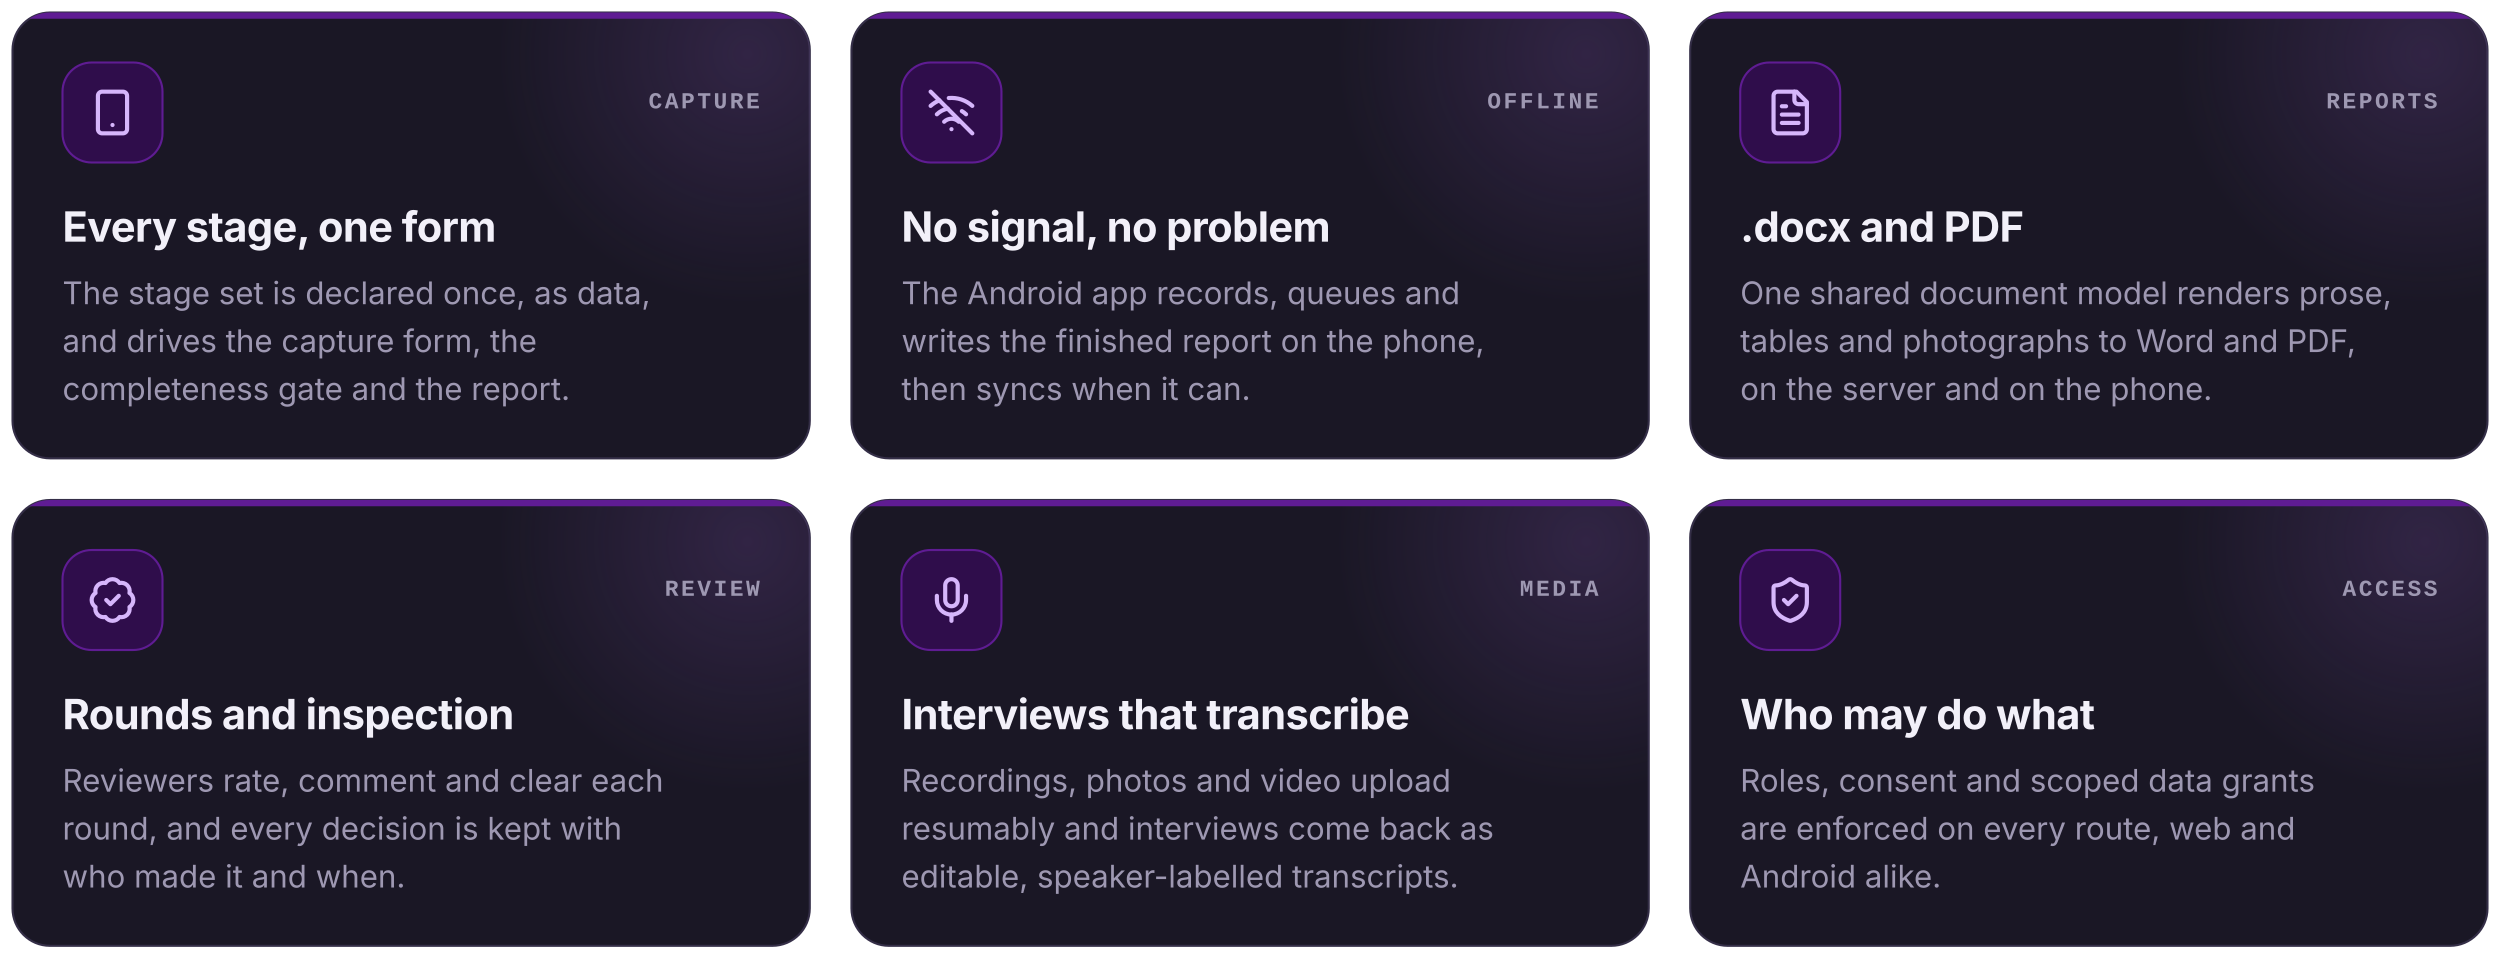
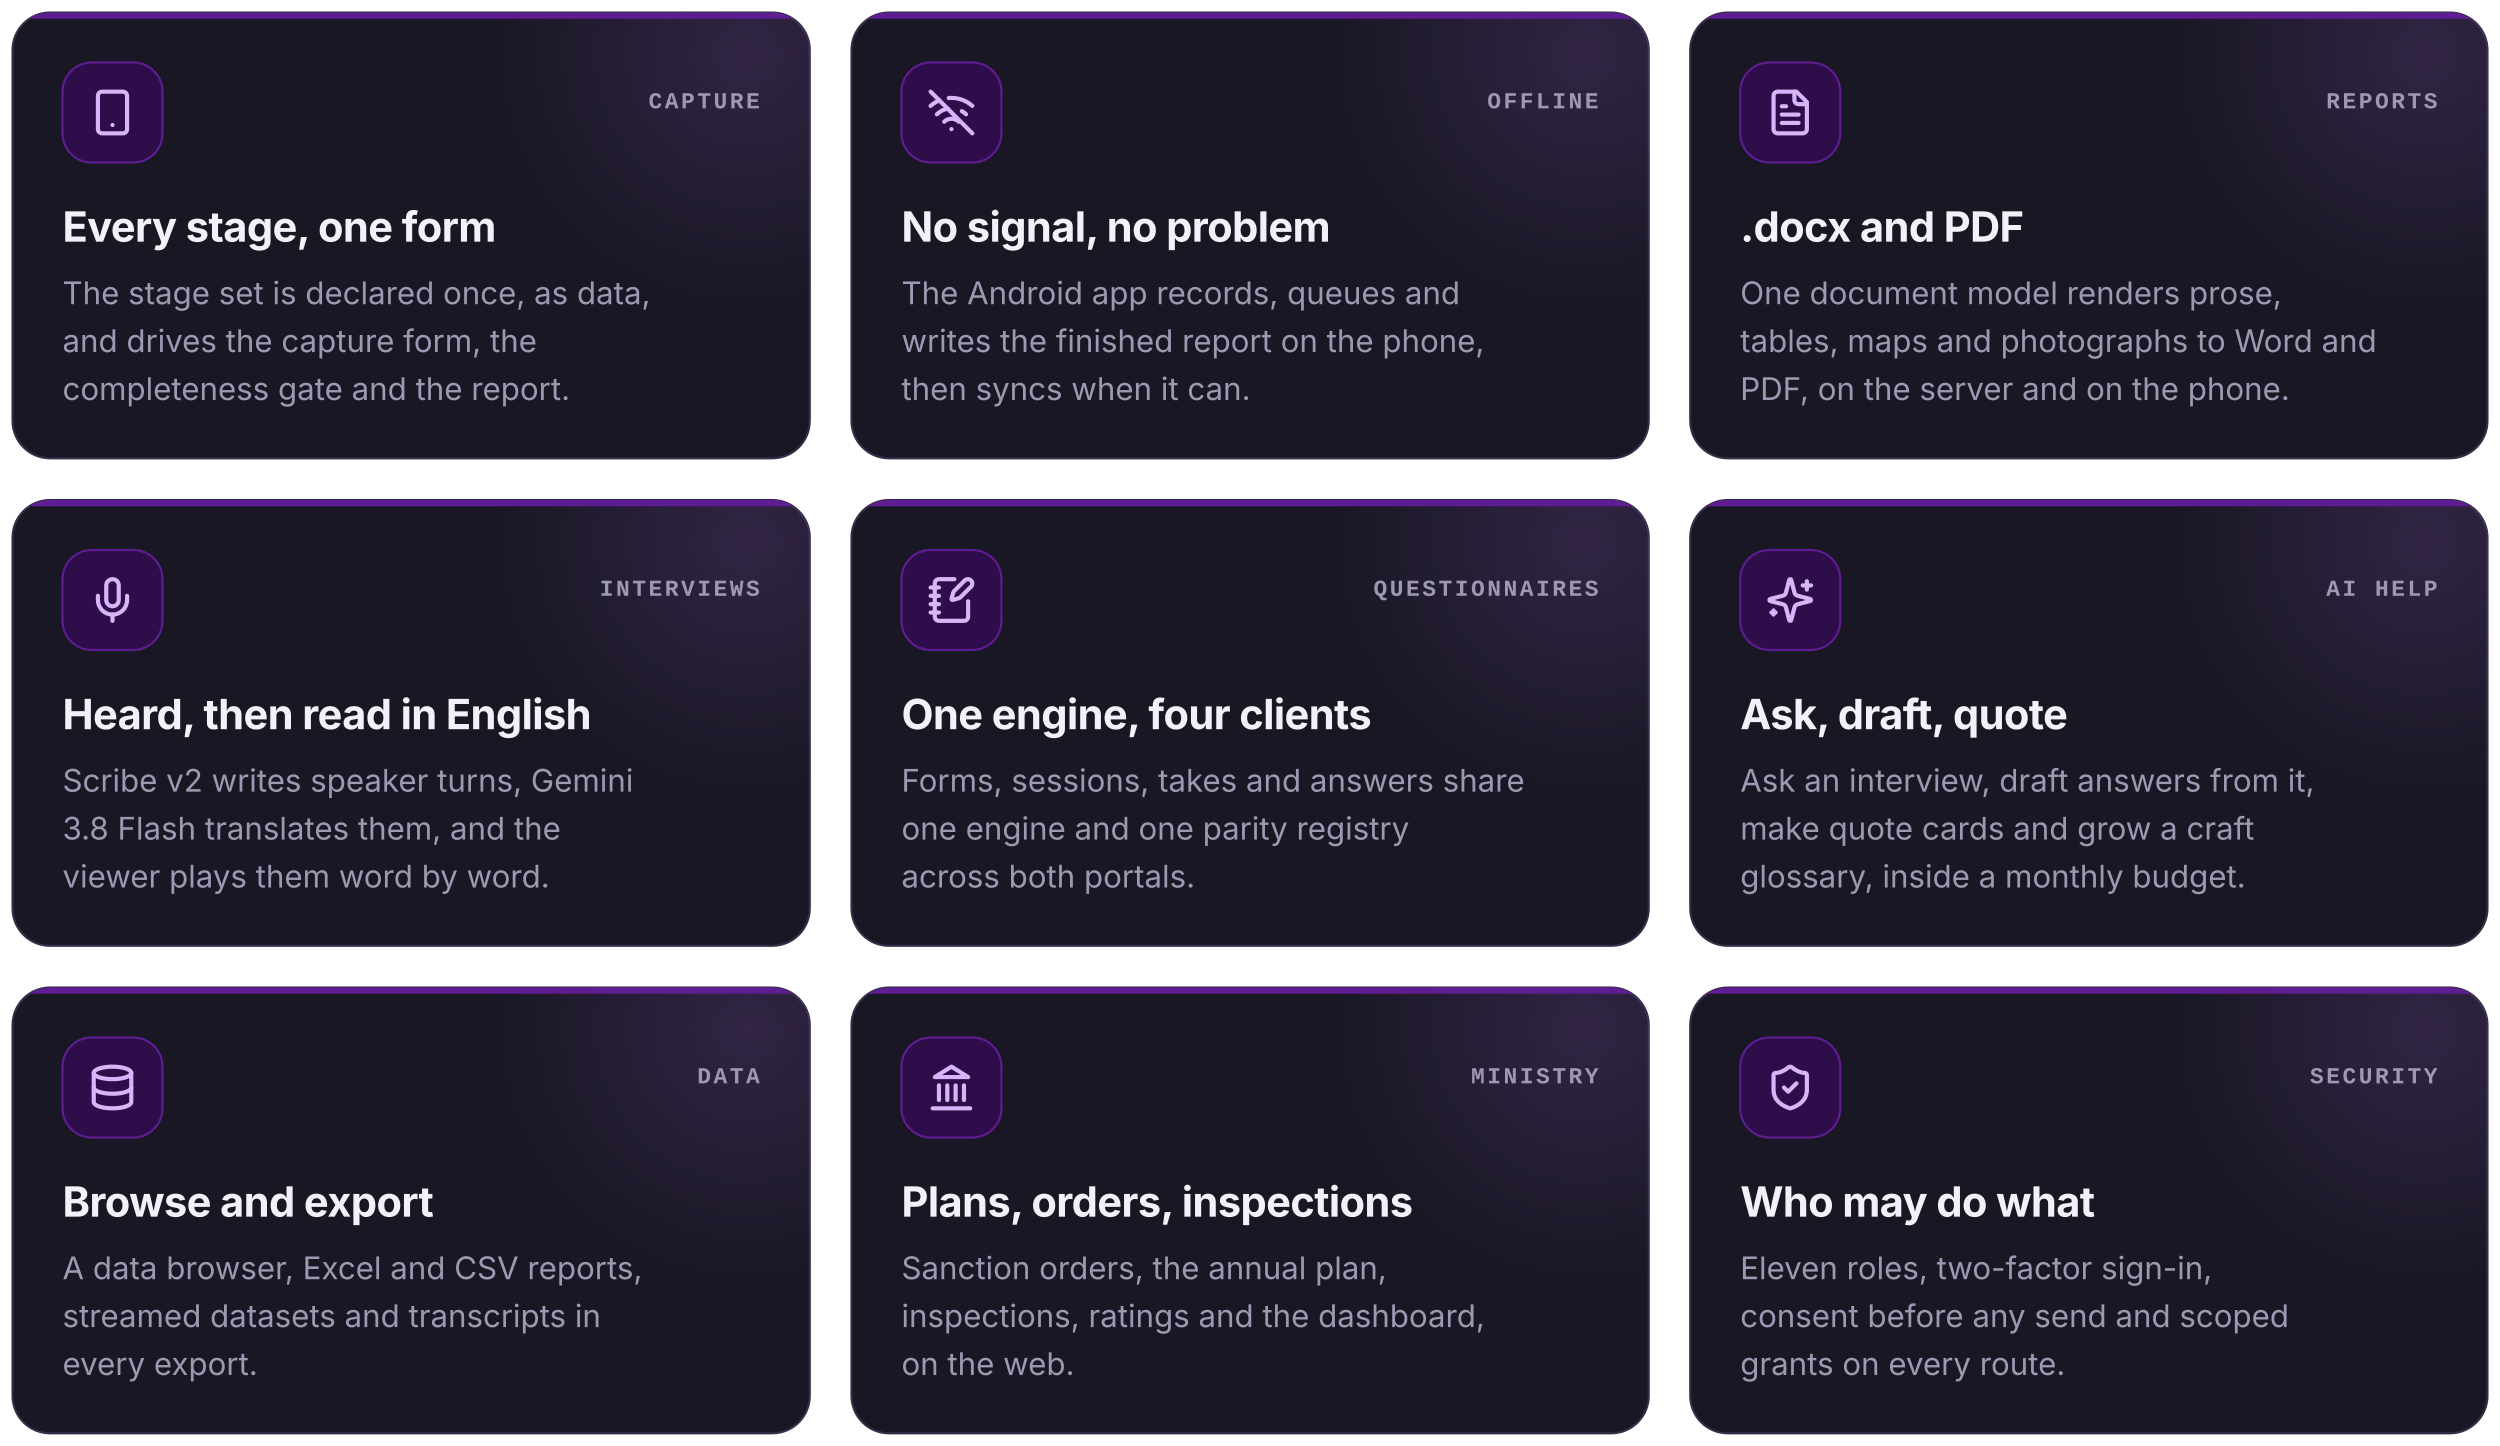
- <svg xmlns="http://www.w3.org/2000/svg" width="1200" height="460" viewBox="0 0 1200 460" role="img" aria-label="What the portal does: capture, offline, reports, review, media and access">
+ <svg xmlns="http://www.w3.org/2000/svg" width="1200" height="694" viewBox="0 0 1200 694" role="img" aria-label="What the portal does: capture, offline, reports, interviews, questionnaires, AI help, data, the Ministry and security">
  <defs>
-     <style>.d{font-family:'Plus Jakarta Sans','Inter',ui-sans-serif,system-ui,-apple-system,'Segoe UI',Roboto,Helvetica,Arial,sans-serif}.s{font-family:'Inter',ui-sans-serif,system-ui,-apple-system,'Segoe UI',Roboto,Helvetica,Arial,sans-serif}.m{font-family:'JetBrains Mono',ui-monospace,'SFMono-Regular',Menlo,Consolas,'Liberation Mono',monospace}.rise{animation:rise .9s cubic-bezier(.2,.7,.2,1) both}@keyframes rise{from{opacity:0;transform:translateY(12px)}to{opacity:1;transform:translateY(0)}}.shine{animation:shine 5.6s cubic-bezier(.5,0,.3,1) infinite}@keyframes shine{0%{transform:translateX(0)}45%,100%{transform:translateX(562.7px)}}.r0{animation-delay:0.1s}.r1{animation-delay:0.2s}.r2{animation-delay:0.3s}.r3{animation-delay:0.5s}.r4{animation-delay:0.6s}.r5{animation-delay:0.7s}@media (prefers-reduced-motion:reduce){*{animation:none!important}.smil{display:none}.sweep{fill:url(#still)}}</style>
+     <style>.d{font-family:'Plus Jakarta Sans','Inter',ui-sans-serif,system-ui,-apple-system,'Segoe UI',Roboto,Helvetica,Arial,sans-serif}.s{font-family:'Inter',ui-sans-serif,system-ui,-apple-system,'Segoe UI',Roboto,Helvetica,Arial,sans-serif}.m{font-family:'JetBrains Mono',ui-monospace,'SFMono-Regular',Menlo,Consolas,'Liberation Mono',monospace}.rise{animation:rise .9s cubic-bezier(.2,.7,.2,1) both}@keyframes rise{from{opacity:0;transform:translateY(12px)}to{opacity:1;transform:translateY(0)}}.shine{animation:shine 5.6s cubic-bezier(.5,0,.3,1) infinite}@keyframes shine{0%{transform:translateX(0)}45%,100%{transform:translateX(562.7px)}}.r0{animation-delay:0.1s}.r1{animation-delay:0.2s}.r2{animation-delay:0.3s}.r3{animation-delay:0.5s}.r4{animation-delay:0.6s}.r5{animation-delay:0.7s}.r6{animation-delay:0.8s}.r7{animation-delay:0.9s}.r8{animation-delay:1.1s}@media (prefers-reduced-motion:reduce){*{animation:none!important}.smil{display:none}.sweep{fill:url(#still)}}</style>
    <radialGradient id="halo">
      <stop offset="0" stop-color="#AA69E9" stop-opacity=".16" />
      <stop offset="1" stop-color="#AA69E9" stop-opacity="0" />
    </radialGradient>
    <linearGradient id="glint" x1="0" y1="0" x2="1" y2="0">
      <stop offset="0" stop-color="#C090F5" stop-opacity="0" />
      <stop offset=".5" stop-color="#C090F5" />
      <stop offset="1" stop-color="#E0AF43" stop-opacity="0" />
    </linearGradient>
    <clipPath id="k0">
      <rect x="6" y="6" width="382.7" height="214" rx="18" />
    </clipPath>
    <clipPath id="k1">
      <rect x="408.7" y="6" width="382.7" height="214" rx="18" />
    </clipPath>
    <clipPath id="k2">
      <rect x="811.3" y="6" width="382.7" height="214" rx="18" />
    </clipPath>
    <clipPath id="k3">
      <rect x="6" y="240" width="382.7" height="214" rx="18" />
    </clipPath>
    <clipPath id="k4">
      <rect x="408.7" y="240" width="382.7" height="214" rx="18" />
    </clipPath>
    <clipPath id="k5">
      <rect x="811.3" y="240" width="382.7" height="214" rx="18" />
    </clipPath>
+     <clipPath id="k6">
+       <rect x="6" y="474" width="382.7" height="214" rx="18" />
+     </clipPath>
+     <clipPath id="k7">
+       <rect x="408.7" y="474" width="382.7" height="214" rx="18" />
+     </clipPath>
+     <clipPath id="k8">
+       <rect x="811.3" y="474" width="382.7" height="214" rx="18" />
+     </clipPath>
  </defs>
  <g class="rise r0">
    <rect x="6" y="6" width="382.7" height="214" rx="18" fill="#1A1725" stroke="#342E47" />
    <g clip-path="url(#k0)">
      <circle cx="358.7" cy="26" r="120" fill="url(#halo)" />
      <rect x="6" y="6" width="382.7" height="3" fill="#5F1C93" />
      <rect class="shine" style="animation-delay:0s" x="-174" y="6" width="180" height="3" fill="url(#glint)" />
    </g>
    <rect x="30" y="30" width="48" height="48" rx="14" fill="#2F0D4B" stroke="#5F1C93" />
    <g transform="translate(42 42) scale(1)" fill="none" stroke="#D6B6FB" stroke-width="2" stroke-linecap="round" stroke-linejoin="round">
      <rect width="14" height="20" x="5" y="2" rx="2" ry="2" />
      <path d="M12 18h.01" />
    </g>
    <text x="364.7" y="52" class="m" fill="#9E98B2" font-size="11" font-weight="600" letter-spacing="1.2" text-anchor="end">CAPTURE</text>
    <text x="30" y="116" class="d" fill="#F2F0F9" font-size="20" font-weight="700" letter-spacing="-.3">Every stage, one form</text>
    <text x="30" y="146" class="s" fill="#9E98B2" font-size="15">The stage set is declared once, as data,</text>
    <text x="30" y="169" class="s" fill="#9E98B2" font-size="15">and drives the capture form, the</text>
    <text x="30" y="192" class="s" fill="#9E98B2" font-size="15">completeness gate and the report.</text>
  </g>
  <g class="rise r1">
    <rect x="408.7" y="6" width="382.7" height="214" rx="18" fill="#1A1725" stroke="#342E47" />
    <g clip-path="url(#k1)">
      <circle cx="761.3" cy="26" r="120" fill="url(#halo)" />
      <rect x="408.7" y="6" width="382.7" height="3" fill="#5F1C93" />
      <rect class="shine" style="animation-delay:0.7s" x="228.7" y="6" width="180" height="3" fill="url(#glint)" />
    </g>
    <rect x="432.7" y="30" width="48" height="48" rx="14" fill="#2F0D4B" stroke="#5F1C93" />
    <g transform="translate(444.7 42) scale(1)" fill="none" stroke="#D6B6FB" stroke-width="2" stroke-linecap="round" stroke-linejoin="round">
      <path d="M12 20h.01" />
      <path d="M8.5 16.429a5 5 0 0 1 7 0" />
      <path d="M5 12.859a10 10 0 0 1 5.17-2.69" />
      <path d="M19 12.859a10 10 0 0 0-2.007-1.523" />
      <path d="M2 8.82a15 15 0 0 1 4.177-2.643" />
      <path d="M22 8.82a15 15 0 0 0-11.288-3.764" />
      <path d="m2 2 20 20" />
    </g>
    <text x="767.3" y="52" class="m" fill="#9E98B2" font-size="11" font-weight="600" letter-spacing="1.2" text-anchor="end">OFFLINE</text>
    <text x="432.7" y="116" class="d" fill="#F2F0F9" font-size="20" font-weight="700" letter-spacing="-.3">No signal, no problem</text>
    <text x="432.7" y="146" class="s" fill="#9E98B2" font-size="15">The Android app records, queues and</text>
    <text x="432.7" y="169" class="s" fill="#9E98B2" font-size="15">writes the finished report on the phone,</text>
    <text x="432.7" y="192" class="s" fill="#9E98B2" font-size="15">then syncs when it can.</text>
  </g>
  <g class="rise r2">
    <rect x="811.3" y="6" width="382.7" height="214" rx="18" fill="#1A1725" stroke="#342E47" />
    <g clip-path="url(#k2)">
      <circle cx="1164" cy="26" r="120" fill="url(#halo)" />
      <rect x="811.3" y="6" width="382.7" height="3" fill="#5F1C93" />
      <rect class="shine" style="animation-delay:1.4s" x="631.3" y="6" width="180" height="3" fill="url(#glint)" />
    </g>
    <rect x="835.3" y="30" width="48" height="48" rx="14" fill="#2F0D4B" stroke="#5F1C93" />
    <g transform="translate(847.3 42) scale(1)" fill="none" stroke="#D6B6FB" stroke-width="2" stroke-linecap="round" stroke-linejoin="round">
      <path d="M15 2H6a2 2 0 0 0-2 2v16a2 2 0 0 0 2 2h12a2 2 0 0 0 2-2V7Z" />
      <path d="M14 2v4a2 2 0 0 0 2 2h4" />
      <path d="M10 9H8" />
      <path d="M16 13H8" />
      <path d="M16 17H8" />
    </g>
    <text x="1170" y="52" class="m" fill="#9E98B2" font-size="11" font-weight="600" letter-spacing="1.2" text-anchor="end">REPORTS</text>
    <text x="835.3" y="116" class="d" fill="#F2F0F9" font-size="20" font-weight="700" letter-spacing="-.3">.docx and PDF</text>
-     <text x="835.3" y="146" class="s" fill="#9E98B2" font-size="15">One shared document model renders prose,</text>
-     <text x="835.3" y="169" class="s" fill="#9E98B2" font-size="15">tables and photographs to Word and PDF,</text>
-     <text x="835.3" y="192" class="s" fill="#9E98B2" font-size="15">on the server and on the phone.</text>
+     <text x="835.3" y="146" class="s" fill="#9E98B2" font-size="15">One document model renders prose,</text>
+     <text x="835.3" y="169" class="s" fill="#9E98B2" font-size="15">tables, maps and photographs to Word and</text>
+     <text x="835.3" y="192" class="s" fill="#9E98B2" font-size="15">PDF, on the server and on the phone.</text>
  </g>
  <g class="rise r3">
    <rect x="6" y="240" width="382.7" height="214" rx="18" fill="#1A1725" stroke="#342E47" />
    <g clip-path="url(#k3)">
      <circle cx="358.7" cy="260" r="120" fill="url(#halo)" />
      <rect x="6" y="240" width="382.7" height="3" fill="#5F1C93" />
      <rect class="shine" style="animation-delay:2.1s" x="-174" y="240" width="180" height="3" fill="url(#glint)" />
    </g>
    <rect x="30" y="264" width="48" height="48" rx="14" fill="#2F0D4B" stroke="#5F1C93" />
    <g transform="translate(42 276) scale(1)" fill="none" stroke="#D6B6FB" stroke-width="2" stroke-linecap="round" stroke-linejoin="round">
-       <path d="M3.85 8.62a4 4 0 0 1 4.78-4.77 4 4 0 0 1 6.74 0 4 4 0 0 1 4.78 4.78 4 4 0 0 1 0 6.74 4 4 0 0 1-4.77 4.78 4 4 0 0 1-6.75 0 4 4 0 0 1-4.78-4.77 4 4 0 0 1 0-6.76Z" />
-       <path d="m9 12 2 2 4-4" />
-     </g>
-     <text x="364.7" y="286" class="m" fill="#9E98B2" font-size="11" font-weight="600" letter-spacing="1.2" text-anchor="end">REVIEW</text>
-     <text x="30" y="350" class="d" fill="#F2F0F9" font-size="20" font-weight="700" letter-spacing="-.3">Rounds and inspection</text>
-     <text x="30" y="380" class="s" fill="#9E98B2" font-size="15">Reviewers rate, comment and clear each</text>
-     <text x="30" y="403" class="s" fill="#9E98B2" font-size="15">round, and every decision is kept with</text>
-     <text x="30" y="426" class="s" fill="#9E98B2" font-size="15">who made it and when.</text>
+       <path d="M12 2a3 3 0 0 0-3 3v7a3 3 0 0 0 6 0V5a3 3 0 0 0-3-3Z" />
+       <path d="M19 10v2a7 7 0 0 1-14 0v-2" />
+       <line x1="12" x2="12" y1="19" y2="22" />
+     </g>
+     <text x="364.7" y="286" class="m" fill="#9E98B2" font-size="11" font-weight="600" letter-spacing="1.2" text-anchor="end">INTERVIEWS</text>
+     <text x="30" y="350" class="d" fill="#F2F0F9" font-size="20" font-weight="700" letter-spacing="-.3">Heard, then read in English</text>
+     <text x="30" y="380" class="s" fill="#9E98B2" font-size="15">Scribe v2 writes speaker turns, Gemini</text>
+     <text x="30" y="403" class="s" fill="#9E98B2" font-size="15">3.8 Flash translates them, and the</text>
+     <text x="30" y="426" class="s" fill="#9E98B2" font-size="15">viewer plays them word by word.</text>
  </g>
  <g class="rise r4">
    <rect x="408.7" y="240" width="382.7" height="214" rx="18" fill="#1A1725" stroke="#342E47" />
    <g clip-path="url(#k4)">
      <circle cx="761.3" cy="260" r="120" fill="url(#halo)" />
      <rect x="408.7" y="240" width="382.7" height="3" fill="#5F1C93" />
      <rect class="shine" style="animation-delay:2.8s" x="228.7" y="240" width="180" height="3" fill="url(#glint)" />
    </g>
    <rect x="432.7" y="264" width="48" height="48" rx="14" fill="#2F0D4B" stroke="#5F1C93" />
    <g transform="translate(444.7 276) scale(1)" fill="none" stroke="#D6B6FB" stroke-width="2" stroke-linecap="round" stroke-linejoin="round">
-       <path d="M12 2a3 3 0 0 0-3 3v7a3 3 0 0 0 6 0V5a3 3 0 0 0-3-3Z" />
-       <path d="M19 10v2a7 7 0 0 1-14 0v-2" />
-       <line x1="12" x2="12" y1="19" y2="22" />
-     </g>
-     <text x="767.3" y="286" class="m" fill="#9E98B2" font-size="11" font-weight="600" letter-spacing="1.2" text-anchor="end">MEDIA</text>
-     <text x="432.7" y="350" class="d" fill="#F2F0F9" font-size="20" font-weight="700" letter-spacing="-.3">Interviews that transcribe</text>
-     <text x="432.7" y="380" class="s" fill="#9E98B2" font-size="15">Recordings, photos and video upload</text>
-     <text x="432.7" y="403" class="s" fill="#9E98B2" font-size="15">resumably and interviews come back as</text>
-     <text x="432.7" y="426" class="s" fill="#9E98B2" font-size="15">editable, speaker-labelled transcripts.</text>
+       <path d="M13.4 2H6a2 2 0 0 0-2 2v16a2 2 0 0 0 2 2h12a2 2 0 0 0 2-2v-7.4" />
+       <path d="M2 6h4" />
+       <path d="M2 10h4" />
+       <path d="M2 14h4" />
+       <path d="M2 18h4" />
+       <path d="M21.378 5.626a1 1 0 1 0-3.004-3.004l-5.01 5.012a2 2 0 0 0-.506.854l-.837 2.87a.5.5 0 0 0 .62.62l2.87-.837a2 2 0 0 0 .854-.506z" />
+     </g>
+     <text x="767.3" y="286" class="m" fill="#9E98B2" font-size="11" font-weight="600" letter-spacing="1.2" text-anchor="end">QUESTIONNAIRES</text>
+     <text x="432.7" y="350" class="d" fill="#F2F0F9" font-size="20" font-weight="700" letter-spacing="-.3">One engine, four clients</text>
+     <text x="432.7" y="380" class="s" fill="#9E98B2" font-size="15">Forms, sessions, takes and answers share</text>
+     <text x="432.7" y="403" class="s" fill="#9E98B2" font-size="15">one engine and one parity registry</text>
+     <text x="432.7" y="426" class="s" fill="#9E98B2" font-size="15">across both portals.</text>
  </g>
  <g class="rise r5">
    <rect x="811.3" y="240" width="382.7" height="214" rx="18" fill="#1A1725" stroke="#342E47" />
    <g clip-path="url(#k5)">
      <circle cx="1164" cy="260" r="120" fill="url(#halo)" />
      <rect x="811.3" y="240" width="382.7" height="3" fill="#5F1C93" />
      <rect class="shine" style="animation-delay:3.5s" x="631.3" y="240" width="180" height="3" fill="url(#glint)" />
    </g>
    <rect x="835.3" y="264" width="48" height="48" rx="14" fill="#2F0D4B" stroke="#5F1C93" />
    <g transform="translate(847.3 276) scale(1)" fill="none" stroke="#D6B6FB" stroke-width="2" stroke-linecap="round" stroke-linejoin="round">
+       <path d="M9.937 15.5A2 2 0 0 0 8.5 14.063l-6.135-1.582a.5.5 0 0 1 0-.962L8.5 9.936A2 2 0 0 0 9.937 8.5l1.582-6.135a.5.5 0 0 1 .963 0L14.063 8.5A2 2 0 0 0 15.5 9.937l6.135 1.581a.5.5 0 0 1 0 .964L15.5 14.063a2 2 0 0 0-1.437 1.437l-1.582 6.135a.5.5 0 0 1-.963 0z" />
+       <path d="M20 3v4" />
+       <path d="M22 5h-4" />
+       <path d="M4 17v2" />
+       <path d="M5 18H3" />
+     </g>
+     <text x="1170" y="286" class="m" fill="#9E98B2" font-size="11" font-weight="600" letter-spacing="1.2" text-anchor="end">AI HELP</text>
+     <text x="835.3" y="350" class="d" fill="#F2F0F9" font-size="20" font-weight="700" letter-spacing="-.3">Ask, draft, quote</text>
+     <text x="835.3" y="380" class="s" fill="#9E98B2" font-size="15">Ask an interview, draft answers from it,</text>
+     <text x="835.3" y="403" class="s" fill="#9E98B2" font-size="15">make quote cards and grow a craft</text>
+     <text x="835.3" y="426" class="s" fill="#9E98B2" font-size="15">glossary, inside a monthly budget.</text>
+   </g>
+   <g class="rise r6">
+     <rect x="6" y="474" width="382.7" height="214" rx="18" fill="#1A1725" stroke="#342E47" />
+     <g clip-path="url(#k6)">
+       <circle cx="358.7" cy="494" r="120" fill="url(#halo)" />
+       <rect x="6" y="474" width="382.7" height="3" fill="#5F1C93" />
+       <rect class="shine" style="animation-delay:4.2s" x="-174" y="474" width="180" height="3" fill="url(#glint)" />
+     </g>
+     <rect x="30" y="498" width="48" height="48" rx="14" fill="#2F0D4B" stroke="#5F1C93" />
+     <g transform="translate(42 510) scale(1)" fill="none" stroke="#D6B6FB" stroke-width="2" stroke-linecap="round" stroke-linejoin="round">
+       <ellipse cx="12" cy="5" rx="9" ry="3" />
+       <path d="M3 5V19A9 3 0 0 0 21 19V5" />
+       <path d="M3 12A9 3 0 0 0 21 12" />
+     </g>
+     <text x="364.7" y="520" class="m" fill="#9E98B2" font-size="11" font-weight="600" letter-spacing="1.2" text-anchor="end">DATA</text>
+     <text x="30" y="584" class="d" fill="#F2F0F9" font-size="20" font-weight="700" letter-spacing="-.3">Browse and export</text>
+     <text x="30" y="614" class="s" fill="#9E98B2" font-size="15">A data browser, Excel and CSV reports,</text>
+     <text x="30" y="637" class="s" fill="#9E98B2" font-size="15">streamed datasets and transcripts in</text>
+     <text x="30" y="660" class="s" fill="#9E98B2" font-size="15">every export.</text>
+   </g>
+   <g class="rise r7">
+     <rect x="408.7" y="474" width="382.7" height="214" rx="18" fill="#1A1725" stroke="#342E47" />
+     <g clip-path="url(#k7)">
+       <circle cx="761.3" cy="494" r="120" fill="url(#halo)" />
+       <rect x="408.7" y="474" width="382.7" height="3" fill="#5F1C93" />
+       <rect class="shine" style="animation-delay:4.9s" x="228.7" y="474" width="180" height="3" fill="url(#glint)" />
+     </g>
+     <rect x="432.7" y="498" width="48" height="48" rx="14" fill="#2F0D4B" stroke="#5F1C93" />
+     <g transform="translate(444.7 510) scale(1)" fill="none" stroke="#D6B6FB" stroke-width="2" stroke-linecap="round" stroke-linejoin="round">
+       <line x1="3" x2="21" y1="22" y2="22" />
+       <line x1="6" x2="6" y1="18" y2="11" />
+       <line x1="10" x2="10" y1="18" y2="11" />
+       <line x1="14" x2="14" y1="18" y2="11" />
+       <line x1="18" x2="18" y1="18" y2="11" />
+       <polygon points="12 2 20 7 4 7" />
+     </g>
+     <text x="767.3" y="520" class="m" fill="#9E98B2" font-size="11" font-weight="600" letter-spacing="1.2" text-anchor="end">MINISTRY</text>
+     <text x="432.7" y="584" class="d" fill="#F2F0F9" font-size="20" font-weight="700" letter-spacing="-.3">Plans, orders, inspections</text>
+     <text x="432.7" y="614" class="s" fill="#9E98B2" font-size="15">Sanction orders, the annual plan,</text>
+     <text x="432.7" y="637" class="s" fill="#9E98B2" font-size="15">inspections, ratings and the dashboard,</text>
+     <text x="432.7" y="660" class="s" fill="#9E98B2" font-size="15">on the web.</text>
+   </g>
+   <g class="rise r8">
+     <rect x="811.3" y="474" width="382.7" height="214" rx="18" fill="#1A1725" stroke="#342E47" />
+     <g clip-path="url(#k8)">
+       <circle cx="1164" cy="494" r="120" fill="url(#halo)" />
+       <rect x="811.3" y="474" width="382.7" height="3" fill="#5F1C93" />
+       <rect class="shine" style="animation-delay:5.6s" x="631.3" y="474" width="180" height="3" fill="url(#glint)" />
+     </g>
+     <rect x="835.3" y="498" width="48" height="48" rx="14" fill="#2F0D4B" stroke="#5F1C93" />
+     <g transform="translate(847.3 510) scale(1)" fill="none" stroke="#D6B6FB" stroke-width="2" stroke-linecap="round" stroke-linejoin="round">
      <path d="M20 13c0 5-3.5 7.5-7.66 8.95a1 1 0 0 1-.67-.01C7.5 20.5 4 18 4 13V6a1 1 0 0 1 1-1c2 0 4.5-1.2 6.24-2.72a1.17 1.17 0 0 1 1.52 0C14.51 3.81 17 5 19 5a1 1 0 0 1 1 1z" />
      <path d="m9 12 2 2 4-4" />
    </g>
-     <text x="1170" y="286" class="m" fill="#9E98B2" font-size="11" font-weight="600" letter-spacing="1.2" text-anchor="end">ACCESS</text>
-     <text x="835.3" y="350" class="d" fill="#F2F0F9" font-size="20" font-weight="700" letter-spacing="-.3">Who may do what</text>
-     <text x="835.3" y="380" class="s" fill="#9E98B2" font-size="15">Roles, consent and scoped data grants</text>
-     <text x="835.3" y="403" class="s" fill="#9E98B2" font-size="15">are enforced on every route, web and</text>
-     <text x="835.3" y="426" class="s" fill="#9E98B2" font-size="15">Android alike.</text>
+     <text x="1170" y="520" class="m" fill="#9E98B2" font-size="11" font-weight="600" letter-spacing="1.2" text-anchor="end">SECURITY</text>
+     <text x="835.3" y="584" class="d" fill="#F2F0F9" font-size="20" font-weight="700" letter-spacing="-.3">Who may do what</text>
+     <text x="835.3" y="614" class="s" fill="#9E98B2" font-size="15">Eleven roles, two-factor sign-in,</text>
+     <text x="835.3" y="637" class="s" fill="#9E98B2" font-size="15">consent before any send and scoped</text>
+     <text x="835.3" y="660" class="s" fill="#9E98B2" font-size="15">grants on every route.</text>
  </g>
</svg>
